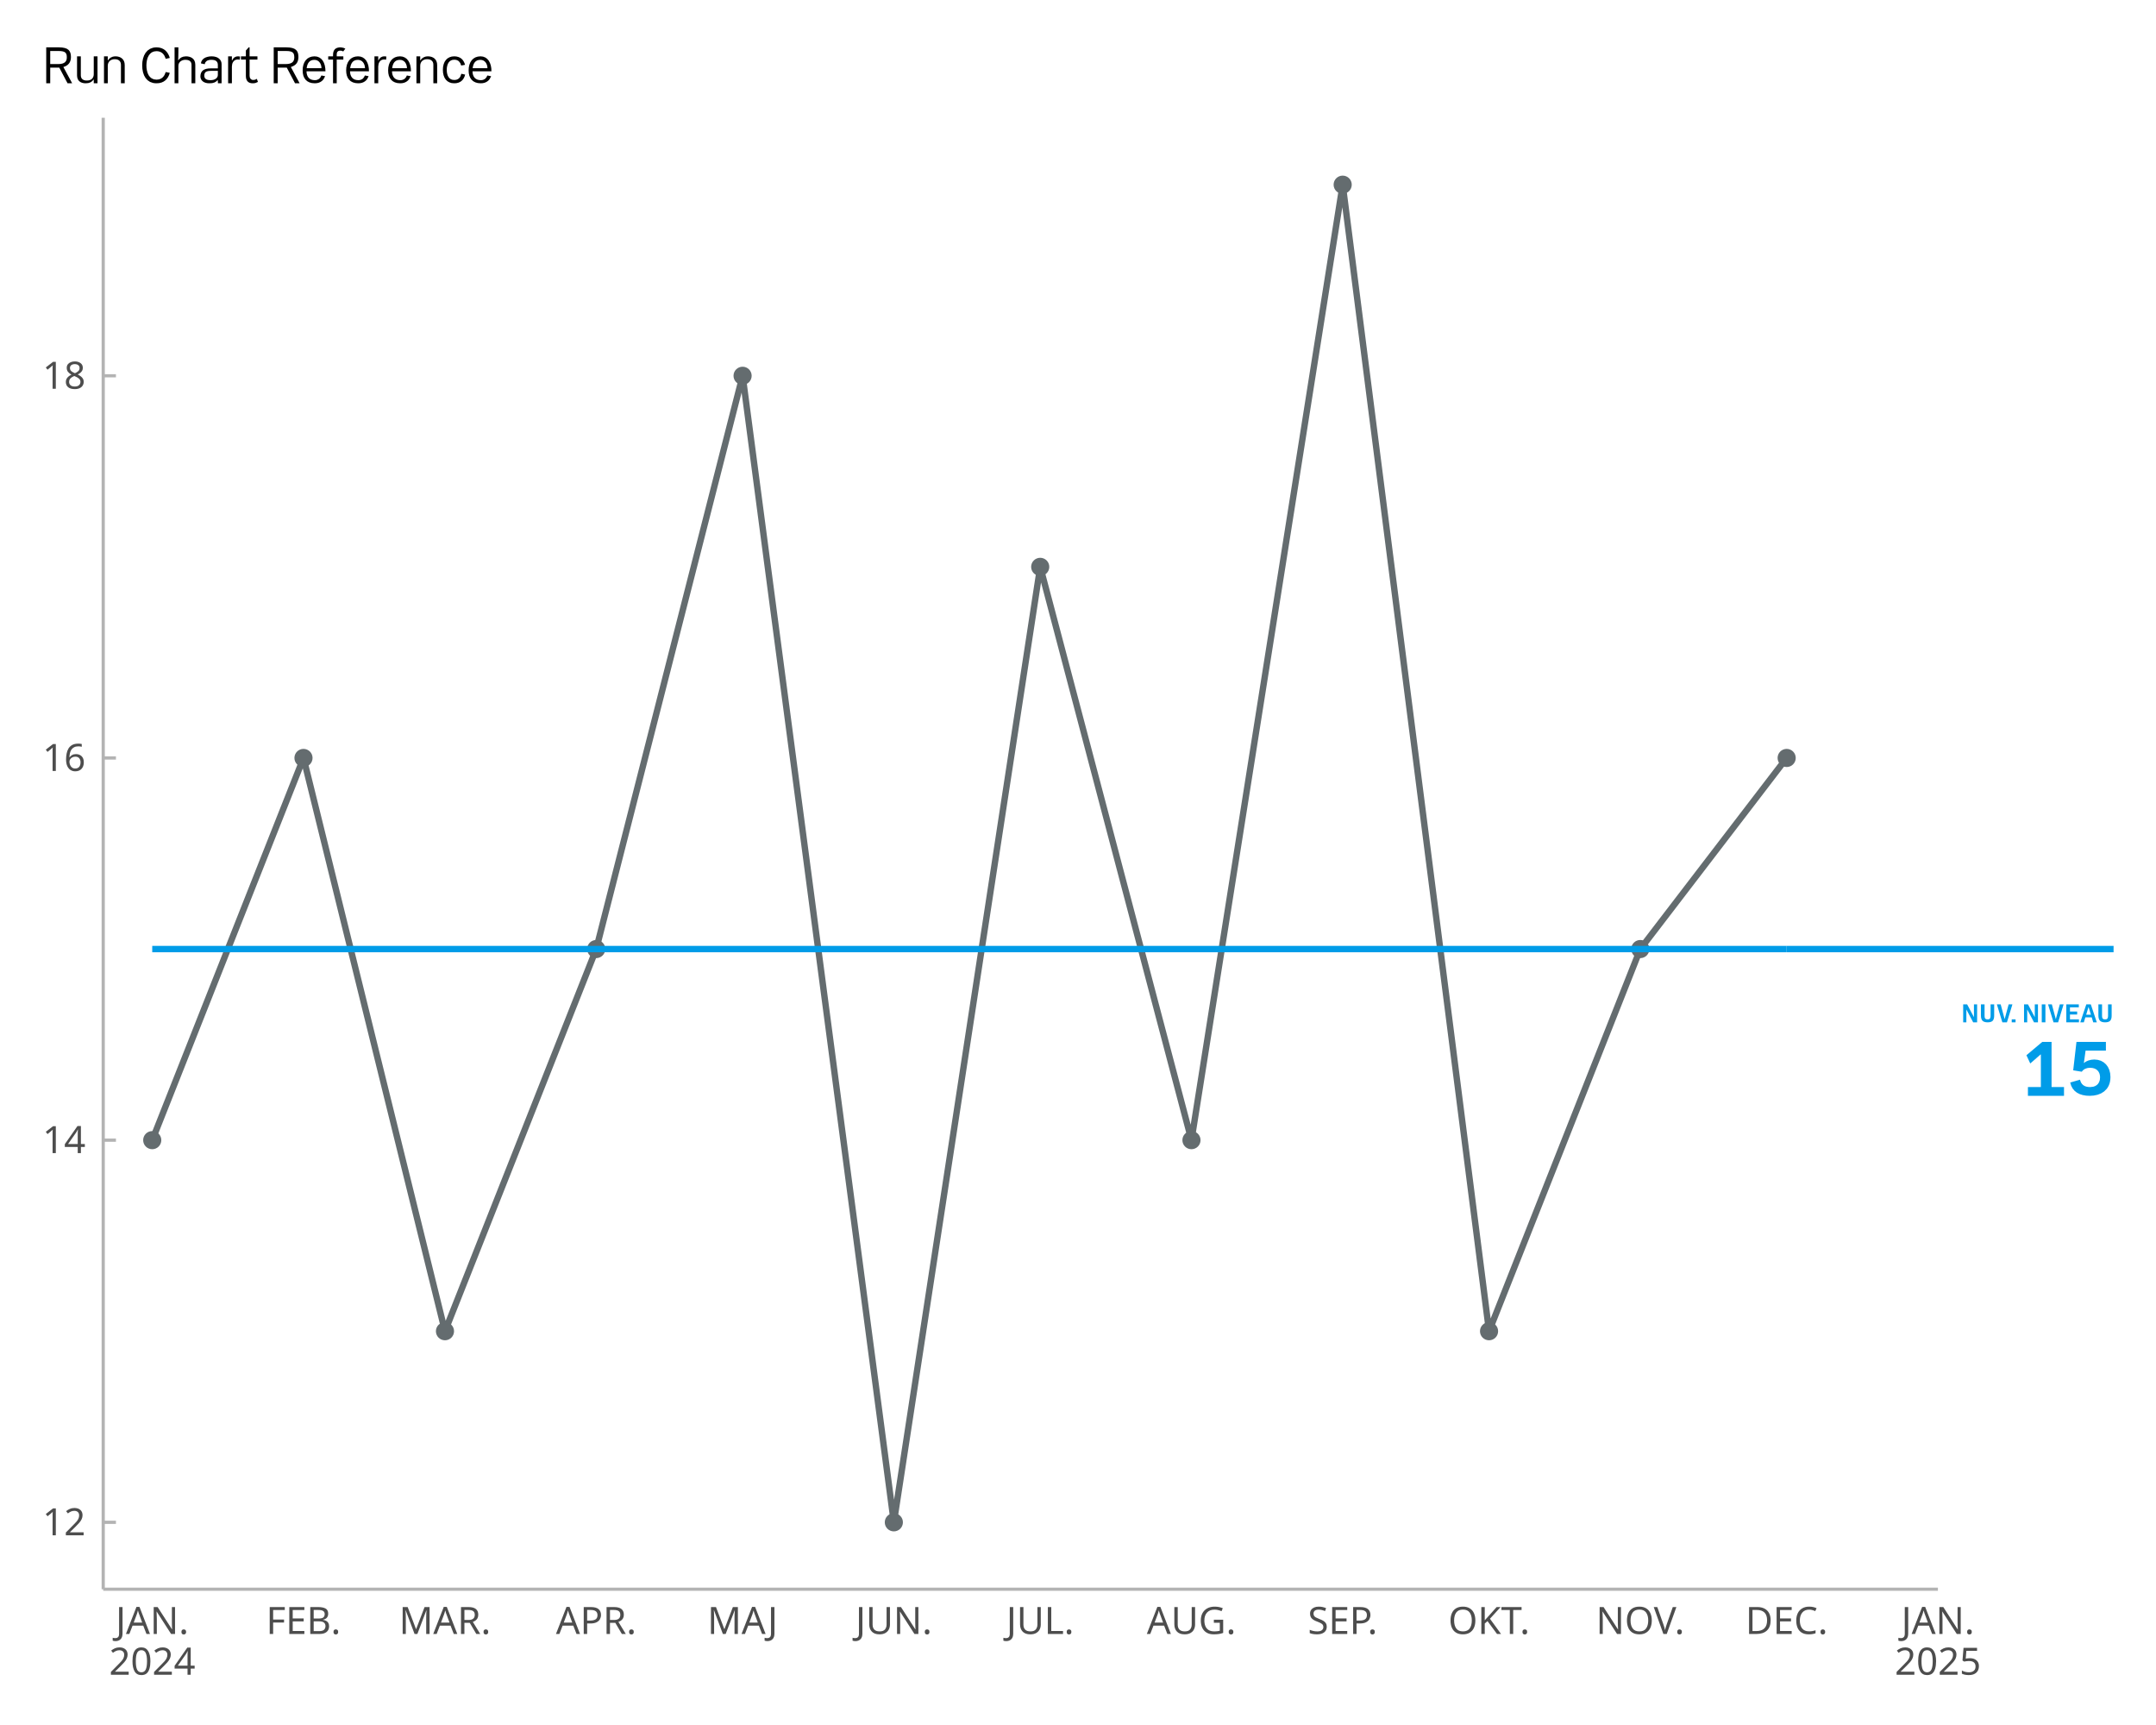
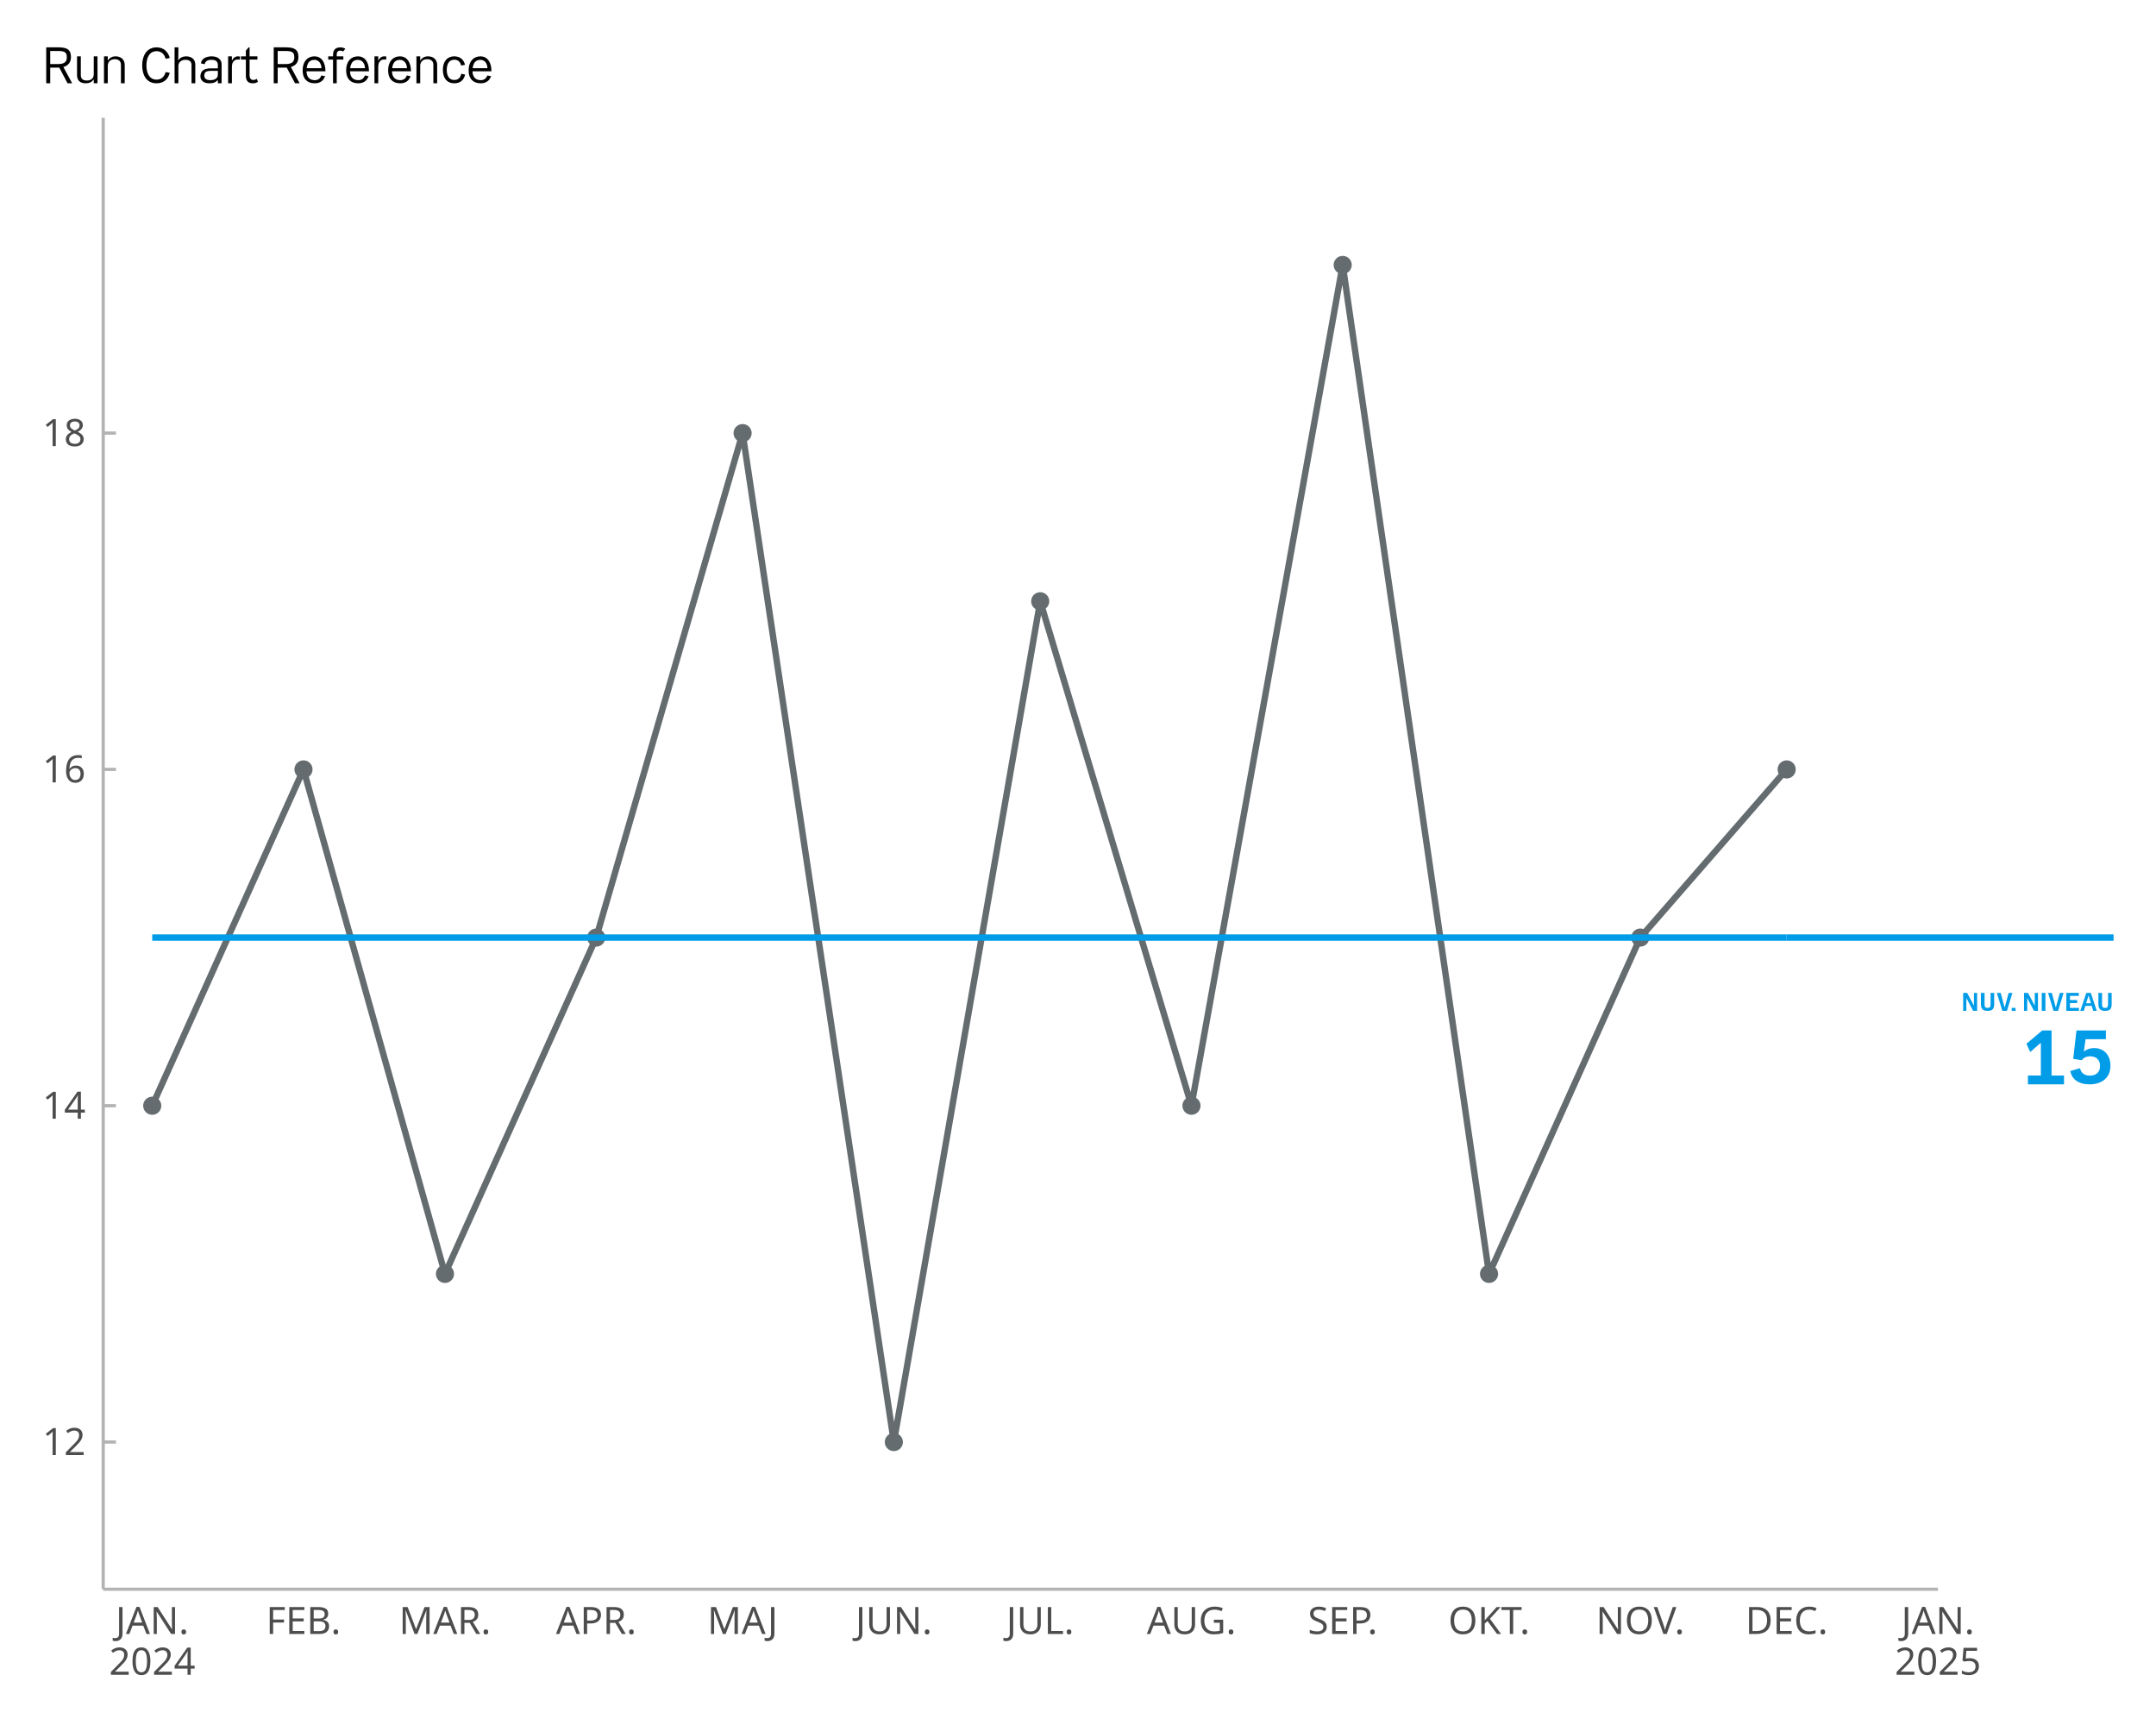
<svg xmlns="http://www.w3.org/2000/svg" class="svglite" data-engine-version="2.0" width="720.00pt" height="576.00pt" viewBox="0 0 720.00 576.00">
  <defs>
    <style type="text/css">
    .svglite line, .svglite polyline, .svglite polygon, .svglite path, .svglite rect, .svglite circle {
      fill: none;
      stroke: #000000;
      stroke-linecap: round;
      stroke-linejoin: round;
      stroke-miterlimit: 10.00;
    }
  </style>
  </defs>
  <rect width="100%" height="100%" style="stroke: none; fill: #FFFFFF;" />
  <defs>
    <clipPath id="cpMC4wMHw3MjAuMDB8MC4wMHw1NzYuMDA=">
      <rect x="0.00" y="0.00" width="720.00" height="576.00" />
    </clipPath>
  </defs>
  <g clip-path="url(#cpMC4wMHw3MjAuMDB8MC4wMHw1NzYuMDA=)">
    <rect x="0.00" y="0.00" width="720.00" height="576.00" style="stroke-width: 1.36; stroke: none; fill: #FFFFFF;" />
  </g>
  <defs>
    <clipPath id="cpMzQuNDd8NzA1LjgzfDM5LjMzfDUzMC42Ng==">
      <rect x="34.47" y="39.33" width="671.36" height="491.32" />
    </clipPath>
  </defs>
  <g clip-path="url(#cpMzQuNDd8NzA1LjgzfDM5LjMzfDUzMC42Ng==)">
    <rect x="34.47" y="39.33" width="671.36" height="491.32" style="stroke-width: 1.36; stroke: none; fill: #FFFFFF;" />
-     <polyline points="50.84,380.71 101.35,253.09 148.60,444.51 199.11,316.90 247.99,125.48 298.50,508.32 347.38,189.28 397.89,380.71 448.39,61.67 497.27,444.51 547.78,316.90 596.66,253.09 " style="stroke-width: 2.13; stroke: #646C6F; stroke-linecap: butt;" />
-     <circle cx="50.84" cy="380.71" r="2.58" style="stroke-width: 0.90; stroke: #646C6F; fill: #646C6F;" />
-     <circle cx="101.35" cy="253.09" r="2.58" style="stroke-width: 0.90; stroke: #646C6F; fill: #646C6F;" />
-     <circle cx="148.60" cy="444.51" r="2.58" style="stroke-width: 0.90; stroke: #646C6F; fill: #646C6F;" />
-     <circle cx="199.11" cy="316.90" r="2.58" style="stroke-width: 0.90; stroke: #646C6F; fill: #646C6F;" />
-     <circle cx="247.99" cy="125.48" r="2.58" style="stroke-width: 0.90; stroke: #646C6F; fill: #646C6F;" />
-     <circle cx="298.50" cy="508.32" r="2.58" style="stroke-width: 0.90; stroke: #646C6F; fill: #646C6F;" />
-     <circle cx="347.38" cy="189.28" r="2.58" style="stroke-width: 0.90; stroke: #646C6F; fill: #646C6F;" />
-     <circle cx="397.89" cy="380.71" r="2.58" style="stroke-width: 0.90; stroke: #646C6F; fill: #646C6F;" />
-     <circle cx="448.39" cy="61.67" r="2.58" style="stroke-width: 0.90; stroke: #646C6F; fill: #646C6F;" />
-     <circle cx="497.27" cy="444.51" r="2.58" style="stroke-width: 0.90; stroke: #646C6F; fill: #646C6F;" />
-     <circle cx="547.78" cy="316.90" r="2.58" style="stroke-width: 0.90; stroke: #646C6F; fill: #646C6F;" />
-     <circle cx="596.66" cy="253.09" r="2.58" style="stroke-width: 0.90; stroke: #646C6F; fill: #646C6F;" />
-     <polyline points="50.84,316.90 101.35,316.90 148.60,316.90 199.11,316.90 247.99,316.90 298.50,316.90 347.38,316.90 397.89,316.90 448.39,316.90 497.27,316.90 547.78,316.90 596.66,316.90 " style="stroke-width: 2.13; stroke: #009CE8; stroke-linecap: butt;" />
-     <polyline points="596.66,316.90 705.83,316.90 " style="stroke-width: 2.13; stroke: #009CE8; stroke-linecap: butt;" />
-     <path d="M 660.26 335.37 L 659.20 335.37 L 659.20 339.65 L 656.93 335.37 L 655.61 335.37 L 655.61 341.37 L 656.67 341.37 L 656.67 337.08 L 658.95 341.37 L 660.26 341.37 Z" style="fill-rule: nonzero; fill: #009CE8; stroke-width: 0.75; stroke: none;" />
-     <path d="M 665.96 335.37 L 664.76 335.37 L 664.76 338.99 L 664.75 339.40 L 664.70 339.73 L 664.53 340.15 L 664.22 340.34 L 663.78 340.38 L 663.31 340.33 L 662.99 340.14 L 662.88 339.97 L 662.80 339.72 L 662.76 339.40 L 662.75 338.99 L 662.75 335.37 L 661.53 335.37 L 661.53 338.99 L 661.56 339.60 L 661.66 340.11 L 661.83 340.52 L 662.07 340.85 L 662.38 341.08 L 662.77 341.24 L 663.23 341.34 L 663.78 341.37 L 664.32 341.34 L 664.78 341.24 L 665.16 341.08 L 665.46 340.85 L 665.69 340.52 L 665.84 340.11 L 665.94 339.60 L 665.96 338.99 Z" style="fill-rule: nonzero; fill: #009CE8; stroke-width: 0.75; stroke: none;" />
-     <path d="M 670.79 335.37 L 669.47 340.26 L 669.44 340.26 L 668.13 335.37 L 666.86 335.37 L 668.69 341.37 L 670.22 341.37 L 672.05 335.37 Z" style="fill-rule: nonzero; fill: #009CE8; stroke-width: 0.75; stroke: none;" />
-     <path d="M 673.10 340.37 L 671.82 340.37 L 671.82 341.37 L 673.10 341.37 Z" style="fill-rule: nonzero; fill: #009CE8; stroke-width: 0.75; stroke: none;" />
-     <path d="M 680.58 335.37 L 679.52 335.37 L 679.52 339.65 L 677.25 335.37 L 675.93 335.37 L 675.93 341.37 L 676.99 341.37 L 676.99 337.08 L 679.27 341.37 L 680.58 341.37 Z" style="fill-rule: nonzero; fill: #009CE8; stroke-width: 0.75; stroke: none;" />
-     <path d="M 683.07 335.37 L 681.85 335.37 L 681.85 341.37 L 683.07 341.37 Z" style="fill-rule: nonzero; fill: #009CE8; stroke-width: 0.75; stroke: none;" />
-     <path d="M 687.88 335.37 L 686.56 340.26 L 686.53 340.26 L 685.22 335.37 L 683.95 335.37 L 685.78 341.37 L 687.31 341.37 L 689.14 335.37 Z" style="fill-rule: nonzero; fill: #009CE8; stroke-width: 0.75; stroke: none;" />
-     <path d="M 694.27 340.38 L 691.27 340.38 L 691.27 338.76 L 693.67 338.76 L 693.67 337.76 L 691.27 337.76 L 691.27 336.37 L 694.22 336.37 L 694.22 335.37 L 690.05 335.37 L 690.05 341.37 L 694.27 341.37 Z" style="fill-rule: nonzero; fill: #009CE8; stroke-width: 0.75; stroke: none;" />
-     <path d="M 698.23 335.37 L 696.73 335.37 L 694.71 341.37 L 695.90 341.37 L 696.40 339.71 L 698.54 339.71 L 699.04 341.37 L 700.23 341.37 ZM 696.68 338.83 L 697.46 336.26 L 697.48 336.26 L 698.28 338.83 Z" style="fill-rule: nonzero; fill: #009CE8; stroke-width: 0.75; stroke: none;" />
-     <path d="M 705.19 335.37 L 703.99 335.37 L 703.99 338.99 L 703.98 339.40 L 703.93 339.73 L 703.76 340.15 L 703.45 340.34 L 703.01 340.38 L 702.54 340.33 L 702.22 340.14 L 702.11 339.97 L 702.03 339.72 L 701.99 339.40 L 701.98 338.99 L 701.98 335.37 L 700.76 335.37 L 700.76 338.99 L 700.79 339.60 L 700.89 340.11 L 701.06 340.52 L 701.30 340.85 L 701.61 341.08 L 702.00 341.24 L 702.46 341.34 L 703.01 341.37 L 703.55 341.34 L 704.01 341.24 L 704.39 341.08 L 704.69 340.85 L 704.92 340.52 L 705.08 340.11 L 705.17 339.60 L 705.19 338.99 Z" style="fill-rule: nonzero; fill: #009CE8; stroke-width: 0.75; stroke: none;" />
-     <path d="M 682.33 365.91 L 685.92 365.91 L 689.28 365.91 L 689.28 362.97 L 685.12 362.97 L 685.12 347.91 L 682.01 347.91 L 676.73 352.36 L 678.01 355.11 L 681.44 352.11 L 681.55 352.11 L 681.55 362.97 L 677.23 362.97 L 677.23 365.91 Z" style="fill-rule: nonzero; fill: #009CE8; stroke-width: 0.75; stroke: none;" />
-     <path d="M 703.27 350.83 L 703.27 347.91 L 693.44 347.91 L 692.35 357.39 L 692.47 357.41 L 692.80 357.47 L 693.78 357.63 L 694.76 357.79 L 695.09 357.84 L 695.21 357.86 L 695.62 357.37 L 696.20 356.95 L 696.99 356.66 L 697.48 356.58 L 698.04 356.55 L 698.78 356.61 L 699.43 356.78 L 700.00 357.05 L 700.46 357.42 L 700.83 357.88 L 701.10 358.42 L 701.26 359.03 L 701.32 359.71 L 701.24 360.61 L 701.00 361.34 L 700.64 361.91 L 700.19 362.34 L 699.67 362.65 L 699.12 362.85 L 698.01 362.99 L 697.28 362.94 L 696.66 362.82 L 696.13 362.61 L 695.68 362.33 L 695.31 361.97 L 695.01 361.55 L 694.79 361.06 L 694.62 360.52 L 691.35 361.47 L 691.68 362.55 L 692.17 363.47 L 692.81 364.23 L 693.59 364.85 L 694.49 365.32 L 695.52 365.65 L 696.66 365.85 L 697.90 365.91 L 699.22 365.82 L 700.48 365.56 L 701.65 365.10 L 702.69 364.44 L 703.55 363.58 L 703.91 363.06 L 704.22 362.49 L 704.46 361.87 L 704.64 361.18 L 704.75 360.43 L 704.79 359.63 L 704.69 358.37 L 704.40 357.24 L 703.93 356.24 L 703.29 355.39 L 702.51 354.71 L 701.59 354.20 L 700.54 353.89 L 699.38 353.78 L 698.36 353.87 L 697.41 354.11 L 696.59 354.48 L 695.91 354.97 L 696.48 350.83 Z" style="fill-rule: nonzero; fill: #009CE8; stroke-width: 0.75; stroke: none;" />
+     <polyline points="50.84,369.22 101.35,256.92 148.60,425.37 199.11,313.07 247.99,144.62 298.50,481.52 347.38,200.77 397.89,369.22 448.39,88.47 497.27,425.37 547.78,313.07 596.66,256.92 " style="stroke-width: 2.13; stroke: #646C6F; stroke-linecap: butt;" />
+     <circle cx="50.84" cy="369.22" r="2.58" style="stroke-width: 0.90; stroke: #646C6F; fill: #646C6F;" />
+     <circle cx="101.35" cy="256.92" r="2.58" style="stroke-width: 0.90; stroke: #646C6F; fill: #646C6F;" />
+     <circle cx="148.60" cy="425.37" r="2.58" style="stroke-width: 0.90; stroke: #646C6F; fill: #646C6F;" />
+     <circle cx="199.11" cy="313.07" r="2.58" style="stroke-width: 0.90; stroke: #646C6F; fill: #646C6F;" />
+     <circle cx="247.99" cy="144.62" r="2.58" style="stroke-width: 0.90; stroke: #646C6F; fill: #646C6F;" />
+     <circle cx="298.50" cy="481.52" r="2.58" style="stroke-width: 0.90; stroke: #646C6F; fill: #646C6F;" />
+     <circle cx="347.38" cy="200.77" r="2.58" style="stroke-width: 0.90; stroke: #646C6F; fill: #646C6F;" />
+     <circle cx="397.89" cy="369.22" r="2.58" style="stroke-width: 0.90; stroke: #646C6F; fill: #646C6F;" />
+     <circle cx="448.39" cy="88.47" r="2.58" style="stroke-width: 0.90; stroke: #646C6F; fill: #646C6F;" />
+     <circle cx="497.27" cy="425.37" r="2.58" style="stroke-width: 0.90; stroke: #646C6F; fill: #646C6F;" />
+     <circle cx="547.78" cy="313.07" r="2.58" style="stroke-width: 0.90; stroke: #646C6F; fill: #646C6F;" />
+     <circle cx="596.66" cy="256.92" r="2.58" style="stroke-width: 0.90; stroke: #646C6F; fill: #646C6F;" />
+     <polyline points="50.84,313.07 101.35,313.07 148.60,313.07 199.11,313.07 247.99,313.07 298.50,313.07 347.38,313.07 397.89,313.07 448.39,313.07 497.27,313.07 547.78,313.07 596.66,313.07 " style="stroke-width: 2.13; stroke: #009CE8; stroke-linecap: butt;" />
+     <polyline points="596.66,313.07 705.83,313.07 " style="stroke-width: 2.13; stroke: #009CE8; stroke-linecap: butt;" />
+     <path d="M 660.26 331.54 L 659.20 331.54 L 659.20 335.82 L 656.93 331.54 L 655.61 331.54 L 655.61 337.54 L 656.67 337.54 L 656.67 333.26 L 658.95 337.54 L 660.26 337.54 Z" style="fill-rule: nonzero; fill: #009CE8; stroke-width: 0.75; stroke: none;" />
+     <path d="M 665.96 331.54 L 664.76 331.54 L 664.76 335.16 L 664.75 335.58 L 664.70 335.90 L 664.53 336.32 L 664.22 336.51 L 663.78 336.55 L 663.31 336.51 L 662.99 336.31 L 662.88 336.14 L 662.80 335.89 L 662.76 335.57 L 662.75 335.16 L 662.75 331.54 L 661.53 331.54 L 661.53 335.16 L 661.56 335.78 L 661.66 336.28 L 661.83 336.70 L 662.07 337.02 L 662.38 337.25 L 662.77 337.42 L 663.23 337.51 L 663.78 337.54 L 664.32 337.51 L 664.78 337.42 L 665.16 337.25 L 665.46 337.02 L 665.69 336.70 L 665.84 336.28 L 665.94 335.78 L 665.96 335.16 Z" style="fill-rule: nonzero; fill: #009CE8; stroke-width: 0.75; stroke: none;" />
+     <path d="M 670.79 331.54 L 669.47 336.43 L 669.44 336.43 L 668.13 331.54 L 666.86 331.54 L 668.69 337.54 L 670.22 337.54 L 672.05 331.54 Z" style="fill-rule: nonzero; fill: #009CE8; stroke-width: 0.75; stroke: none;" />
+     <path d="M 673.10 336.54 L 671.82 336.54 L 671.82 337.54 L 673.10 337.54 Z" style="fill-rule: nonzero; fill: #009CE8; stroke-width: 0.75; stroke: none;" />
+     <path d="M 680.58 331.54 L 679.52 331.54 L 679.52 335.82 L 677.25 331.54 L 675.93 331.54 L 675.93 337.54 L 676.99 337.54 L 676.99 333.26 L 679.27 337.54 L 680.58 337.54 Z" style="fill-rule: nonzero; fill: #009CE8; stroke-width: 0.75; stroke: none;" />
+     <path d="M 683.07 331.54 L 681.85 331.54 L 681.85 337.54 L 683.07 337.54 Z" style="fill-rule: nonzero; fill: #009CE8; stroke-width: 0.75; stroke: none;" />
+     <path d="M 687.88 331.54 L 686.56 336.43 L 686.53 336.43 L 685.22 331.54 L 683.95 331.54 L 685.78 337.54 L 687.31 337.54 L 689.14 331.54 Z" style="fill-rule: nonzero; fill: #009CE8; stroke-width: 0.75; stroke: none;" />
+     <path d="M 694.27 336.55 L 691.27 336.55 L 691.27 334.93 L 693.67 334.93 L 693.67 333.93 L 691.27 333.93 L 691.27 332.54 L 694.22 332.54 L 694.22 331.54 L 690.05 331.54 L 690.05 337.54 L 694.27 337.54 Z" style="fill-rule: nonzero; fill: #009CE8; stroke-width: 0.75; stroke: none;" />
+     <path d="M 698.23 331.54 L 696.73 331.54 L 694.71 337.54 L 695.90 337.54 L 696.40 335.88 L 698.54 335.88 L 699.04 337.54 L 700.23 337.54 ZM 696.68 335.01 L 697.46 332.43 L 697.48 332.43 L 698.28 335.01 Z" style="fill-rule: nonzero; fill: #009CE8; stroke-width: 0.75; stroke: none;" />
+     <path d="M 705.19 331.54 L 703.99 331.54 L 703.99 335.16 L 703.98 335.58 L 703.93 335.90 L 703.76 336.32 L 703.45 336.51 L 703.01 336.55 L 702.54 336.51 L 702.22 336.31 L 702.11 336.14 L 702.03 335.89 L 701.99 335.57 L 701.98 335.16 L 701.98 331.54 L 700.76 331.54 L 700.76 335.16 L 700.79 335.78 L 700.89 336.28 L 701.06 336.70 L 701.30 337.02 L 701.61 337.25 L 702.00 337.42 L 702.46 337.51 L 703.01 337.54 L 703.55 337.51 L 704.01 337.42 L 704.39 337.25 L 704.69 337.02 L 704.92 336.70 L 705.08 336.28 L 705.17 335.78 L 705.19 335.16 Z" style="fill-rule: nonzero; fill: #009CE8; stroke-width: 0.75; stroke: none;" />
+     <path d="M 682.33 362.08 L 685.92 362.08 L 689.28 362.08 L 689.28 359.14 L 685.12 359.14 L 685.12 344.08 L 682.01 344.08 L 676.73 348.53 L 678.01 351.28 L 681.44 348.28 L 681.55 348.28 L 681.55 359.14 L 677.23 359.14 L 677.23 362.08 Z" style="fill-rule: nonzero; fill: #009CE8; stroke-width: 0.75; stroke: none;" />
+     <path d="M 703.27 347.00 L 703.27 344.08 L 693.44 344.08 L 692.35 353.56 L 692.47 353.58 L 692.80 353.64 L 693.78 353.80 L 694.76 353.96 L 695.09 354.01 L 695.21 354.03 L 695.62 353.54 L 696.20 353.12 L 696.99 352.83 L 697.48 352.75 L 698.04 352.72 L 698.78 352.78 L 699.43 352.95 L 700.00 353.23 L 700.46 353.60 L 700.83 354.05 L 701.10 354.59 L 701.26 355.20 L 701.32 355.88 L 701.24 356.78 L 701.00 357.51 L 700.64 358.08 L 700.19 358.51 L 699.67 358.82 L 699.12 359.02 L 698.01 359.16 L 697.28 359.12 L 696.66 358.99 L 696.13 358.78 L 695.68 358.50 L 695.31 358.14 L 695.01 357.72 L 694.79 357.24 L 694.62 356.69 L 691.35 357.64 L 691.68 358.72 L 692.17 359.64 L 692.81 360.41 L 693.59 361.02 L 694.49 361.49 L 695.52 361.82 L 696.66 362.02 L 697.90 362.08 L 699.22 361.99 L 700.48 361.73 L 701.65 361.27 L 702.69 360.62 L 703.55 359.75 L 703.91 359.24 L 704.22 358.67 L 704.46 358.04 L 704.64 357.35 L 704.75 356.61 L 704.79 355.80 L 704.69 354.54 L 704.40 353.41 L 703.93 352.41 L 703.29 351.56 L 702.51 350.88 L 701.59 350.38 L 700.54 350.06 L 699.38 349.96 L 698.36 350.04 L 697.41 350.28 L 696.59 350.65 L 695.91 351.14 L 696.48 347.00 Z" style="fill-rule: nonzero; fill: #009CE8; stroke-width: 0.75; stroke: none;" />
  </g>
  <g clip-path="url(#cpMC4wMHw3MjAuMDB8MC4wMHw1NzYuMDA=)">
    <polyline points="34.47,530.66 34.47,39.33 " style="stroke-width: 1.07; stroke: #B3B3B3; stroke-linecap: butt;" />
-     <text x="14.17" y="512.66" style="font-size: 12.60px; fill: #4D4D4D; font-family: sans;" textLength="14.02px" lengthAdjust="spacingAndGlyphs">12</text>
-     <text x="14.17" y="385.04" style="font-size: 12.60px; fill: #4D4D4D; font-family: sans;" textLength="14.02px" lengthAdjust="spacingAndGlyphs">14</text>
-     <text x="14.17" y="257.43" style="font-size: 12.60px; fill: #4D4D4D; font-family: sans;" textLength="14.02px" lengthAdjust="spacingAndGlyphs">16</text>
-     <text x="14.17" y="129.81" style="font-size: 12.60px; fill: #4D4D4D; font-family: sans;" textLength="14.02px" lengthAdjust="spacingAndGlyphs">18</text>
-     <polyline points="38.72,508.32 34.47,508.32 " style="stroke-width: 1.07; stroke: #B3B3B3; stroke-linecap: butt;" />
-     <polyline points="38.72,380.71 34.47,380.71 " style="stroke-width: 1.07; stroke: #B3B3B3; stroke-linecap: butt;" />
-     <polyline points="38.72,253.09 34.47,253.09 " style="stroke-width: 1.07; stroke: #B3B3B3; stroke-linecap: butt;" />
-     <polyline points="38.72,125.48 34.47,125.48 " style="stroke-width: 1.07; stroke: #B3B3B3; stroke-linecap: butt;" />
+     <text x="14.17" y="485.86" style="font-size: 12.60px; fill: #4D4D4D; font-family: sans;" textLength="14.02px" lengthAdjust="spacingAndGlyphs">12</text>
+     <text x="14.17" y="373.56" style="font-size: 12.60px; fill: #4D4D4D; font-family: sans;" textLength="14.02px" lengthAdjust="spacingAndGlyphs">14</text>
+     <text x="14.17" y="261.26" style="font-size: 12.60px; fill: #4D4D4D; font-family: sans;" textLength="14.02px" lengthAdjust="spacingAndGlyphs">16</text>
+     <text x="14.17" y="148.95" style="font-size: 12.60px; fill: #4D4D4D; font-family: sans;" textLength="14.02px" lengthAdjust="spacingAndGlyphs">18</text>
+     <polyline points="38.72,481.52 34.47,481.52 " style="stroke-width: 1.07; stroke: #B3B3B3; stroke-linecap: butt;" />
+     <polyline points="38.72,369.22 34.47,369.22 " style="stroke-width: 1.07; stroke: #B3B3B3; stroke-linecap: butt;" />
+     <polyline points="38.72,256.92 34.47,256.92 " style="stroke-width: 1.07; stroke: #B3B3B3; stroke-linecap: butt;" />
+     <polyline points="38.72,144.62 34.47,144.62 " style="stroke-width: 1.07; stroke: #B3B3B3; stroke-linecap: butt;" />
    <polyline points="34.47,530.66 647.17,530.66 " style="stroke-width: 1.07; stroke: #B3B3B3; stroke-linecap: butt;" />
    <text x="50.84" y="545.60" text-anchor="middle" style="font-size: 12.60px; fill: #4D4D4D; font-family: sans;" textLength="27.31px" lengthAdjust="spacingAndGlyphs">JAN.</text>
    <text x="50.84" y="559.21" text-anchor="middle" style="font-size: 12.60px; fill: #4D4D4D; font-family: sans;" textLength="28.03px" lengthAdjust="spacingAndGlyphs">2024</text>
    <text x="101.35" y="545.60" text-anchor="middle" style="font-size: 12.60px; fill: #4D4D4D; font-family: sans;" textLength="28.01px" lengthAdjust="spacingAndGlyphs">FEB.</text>
    <text x="148.60" y="545.60" text-anchor="middle" style="font-size: 12.60px; fill: #4D4D4D; font-family: sans;" textLength="31.51px" lengthAdjust="spacingAndGlyphs">MAR.</text>
    <text x="199.11" y="545.60" text-anchor="middle" style="font-size: 12.60px; fill: #4D4D4D; font-family: sans;" textLength="29.42px" lengthAdjust="spacingAndGlyphs">APR.</text>
    <text x="247.99" y="545.60" text-anchor="middle" style="font-size: 12.60px; fill: #4D4D4D; font-family: sans;" textLength="25.21px" lengthAdjust="spacingAndGlyphs">MAJ</text>
    <text x="298.50" y="545.60" text-anchor="middle" style="font-size: 12.60px; fill: #4D4D4D; font-family: sans;" textLength="28.01px" lengthAdjust="spacingAndGlyphs">JUN.</text>
    <text x="347.38" y="545.60" text-anchor="middle" style="font-size: 12.60px; fill: #4D4D4D; font-family: sans;" textLength="25.92px" lengthAdjust="spacingAndGlyphs">JUL.</text>
    <text x="397.89" y="545.60" text-anchor="middle" style="font-size: 12.60px; fill: #4D4D4D; font-family: sans;" textLength="30.81px" lengthAdjust="spacingAndGlyphs">AUG.</text>
    <text x="448.39" y="545.60" text-anchor="middle" style="font-size: 12.60px; fill: #4D4D4D; font-family: sans;" textLength="28.72px" lengthAdjust="spacingAndGlyphs">SEP.</text>
    <text x="497.27" y="545.60" text-anchor="middle" style="font-size: 12.60px; fill: #4D4D4D; font-family: sans;" textLength="29.41px" lengthAdjust="spacingAndGlyphs">OKT.</text>
    <text x="547.78" y="545.60" text-anchor="middle" style="font-size: 12.60px; fill: #4D4D4D; font-family: sans;" textLength="30.81px" lengthAdjust="spacingAndGlyphs">NOV.</text>
    <text x="596.66" y="545.60" text-anchor="middle" style="font-size: 12.60px; fill: #4D4D4D; font-family: sans;" textLength="30.11px" lengthAdjust="spacingAndGlyphs">DEC.</text>
    <text x="647.17" y="545.60" text-anchor="middle" style="font-size: 12.60px; fill: #4D4D4D; font-family: sans;" textLength="27.31px" lengthAdjust="spacingAndGlyphs">JAN.</text>
    <text x="647.17" y="559.21" text-anchor="middle" style="font-size: 12.60px; fill: #4D4D4D; font-family: sans;" textLength="28.03px" lengthAdjust="spacingAndGlyphs">2025</text>
    <path d="M 21.16 22.38 L 21.74 22.16 L 22.25 21.90 L 22.68 21.58 L 23.04 21.20 L 23.32 20.76 L 23.52 20.26 L 23.65 19.69 L 23.69 19.05 L 23.65 18.32 L 23.51 17.67 L 23.26 17.12 L 22.88 16.66 L 22.35 16.29 L 21.65 16.03 L 20.77 15.87 L 19.69 15.81 L 15.44 15.81 L 15.44 27.81 L 16.77 27.81 L 16.77 22.58 L 19.80 22.58 L 22.56 27.81 L 24.10 27.81 ZM 22.28 19.65 L 22.17 20.09 L 21.97 20.47 L 21.69 20.79 L 21.31 21.04 L 20.82 21.23 L 20.23 21.35 L 19.52 21.39 L 16.77 21.39 L 16.77 17.03 L 19.56 17.03 L 20.32 17.06 L 20.93 17.15 L 21.41 17.30 L 21.77 17.52 L 22.03 17.81 L 22.20 18.18 L 22.29 18.63 L 22.31 19.17 Z" style="fill-rule: nonzero; fill: #000000; stroke-width: 0.75; stroke: none;" />
    <path d="M 32.56 18.81 L 31.31 18.81 L 31.31 24.78 L 31.27 25.23 L 31.16 25.64 L 30.98 26.00 L 30.73 26.31 L 30.41 26.55 L 30.01 26.74 L 29.55 26.85 L 29.01 26.89 L 28.56 26.87 L 28.17 26.79 L 27.82 26.65 L 27.53 26.46 L 27.30 26.22 L 27.13 25.92 L 27.03 25.56 L 26.99 25.14 L 26.99 18.81 L 25.73 18.81 L 25.73 25.17 L 25.79 25.83 L 25.96 26.38 L 26.22 26.84 L 26.58 27.20 L 27.01 27.48 L 27.51 27.67 L 28.07 27.78 L 28.66 27.81 L 29.49 27.73 L 30.19 27.50 L 30.77 27.11 L 31.23 26.58 L 31.31 26.58 L 31.31 27.81 L 32.56 27.81 Z" style="fill-rule: nonzero; fill: #000000; stroke-width: 0.75; stroke: none;" />
    <path d="M 41.65 21.74 L 41.59 21.03 L 41.41 20.43 L 41.12 19.93 L 40.74 19.52 L 40.29 19.21 L 39.77 18.99 L 39.20 18.86 L 38.59 18.81 L 38.09 18.85 L 37.65 18.93 L 36.94 19.25 L 36.42 19.68 L 36.06 20.16 L 35.99 20.16 L 35.99 18.81 L 34.73 18.81 L 34.73 27.81 L 35.99 27.81 L 35.99 21.94 L 36.04 21.45 L 36.17 21.02 L 36.38 20.65 L 36.65 20.34 L 37.00 20.09 L 37.39 19.91 L 37.84 19.80 L 38.32 19.77 L 38.79 19.80 L 39.21 19.89 L 39.56 20.05 L 39.85 20.26 L 40.08 20.52 L 40.25 20.84 L 40.35 21.21 L 40.39 21.63 L 40.39 27.81 L 41.65 27.81 Z" style="fill-rule: nonzero; fill: #000000; stroke-width: 0.75; stroke: none;" />
    <path d="M 54.93 25.05 L 54.64 25.49 L 54.30 25.86 L 53.89 26.17 L 53.42 26.40 L 52.87 26.54 L 52.25 26.60 L 51.39 26.49 L 50.67 26.18 L 50.09 25.71 L 49.63 25.10 L 49.30 24.38 L 49.07 23.57 L 48.93 22.71 L 48.89 21.81 L 48.94 20.95 L 49.07 20.10 L 49.30 19.30 L 49.65 18.58 L 50.10 17.97 L 50.68 17.49 L 51.40 17.19 L 52.25 17.08 L 52.87 17.13 L 53.42 17.28 L 53.89 17.51 L 54.30 17.82 L 54.64 18.20 L 54.93 18.64 L 55.35 19.64 L 56.70 19.35 L 56.45 18.61 L 56.11 17.94 L 55.69 17.34 L 55.19 16.82 L 54.60 16.40 L 53.92 16.08 L 53.14 15.88 L 52.25 15.81 L 51.65 15.85 L 51.09 15.94 L 50.10 16.31 L 49.27 16.89 L 48.61 17.64 L 48.11 18.54 L 47.76 19.56 L 47.55 20.66 L 47.49 21.81 L 47.55 23.01 L 47.76 24.14 L 48.11 25.15 L 48.61 26.04 L 49.27 26.78 L 50.09 27.34 L 51.08 27.69 L 51.64 27.78 L 52.25 27.81 L 53.15 27.75 L 53.93 27.56 L 54.62 27.25 L 55.21 26.84 L 55.71 26.33 L 56.12 25.74 L 56.45 25.07 L 56.70 24.33 L 55.35 24.05 Z" style="fill-rule: nonzero; fill: #000000; stroke-width: 0.75; stroke: none;" />
    <path d="M 65.22 21.61 L 65.15 20.91 L 64.96 20.32 L 64.67 19.84 L 64.28 19.46 L 63.81 19.17 L 63.28 18.97 L 62.71 18.85 L 62.11 18.81 L 61.22 18.92 L 60.51 19.20 L 59.96 19.62 L 59.58 20.11 L 59.50 20.11 L 59.55 18.73 L 59.57 17.47 L 59.57 15.81 L 58.30 15.81 L 58.30 27.81 L 59.57 27.81 L 59.57 21.99 L 59.61 21.58 L 59.73 21.20 L 59.93 20.86 L 60.20 20.56 L 60.54 20.32 L 60.94 20.13 L 61.39 20.01 L 61.89 19.97 L 62.36 20.00 L 62.78 20.07 L 63.13 20.20 L 63.42 20.38 L 63.65 20.62 L 63.82 20.91 L 63.92 21.25 L 63.96 21.66 L 63.96 27.81 L 65.22 27.81 Z" style="fill-rule: nonzero; fill: #000000; stroke-width: 0.75; stroke: none;" />
    <path d="M 74.00 27.81 L 74.00 21.42 L 73.95 20.91 L 73.80 20.43 L 73.54 19.99 L 73.18 19.60 L 72.72 19.27 L 72.16 19.03 L 71.49 18.87 L 70.72 18.81 L 69.98 18.85 L 69.31 18.98 L 68.71 19.17 L 68.19 19.44 L 67.77 19.78 L 67.44 20.18 L 67.21 20.64 L 67.10 21.16 L 68.35 21.44 L 68.58 20.81 L 69.03 20.35 L 69.35 20.18 L 69.71 20.07 L 70.14 19.99 L 70.61 19.97 L 71.11 20.00 L 71.54 20.07 L 71.91 20.20 L 72.21 20.39 L 72.45 20.63 L 72.62 20.93 L 72.72 21.28 L 72.75 21.70 L 72.75 22.83 L 70.38 22.83 L 69.57 22.87 L 68.86 22.99 L 68.27 23.20 L 67.78 23.50 L 67.41 23.87 L 67.14 24.34 L 66.98 24.89 L 66.92 25.53 L 66.98 26.01 L 67.13 26.44 L 67.38 26.83 L 67.72 27.17 L 68.14 27.44 L 68.64 27.64 L 69.23 27.77 L 69.88 27.81 L 70.86 27.75 L 71.62 27.54 L 72.22 27.19 L 72.72 26.70 L 72.78 27.81 ZM 72.71 25.38 L 72.58 25.72 L 72.37 26.02 L 72.08 26.28 L 71.73 26.48 L 71.32 26.64 L 70.85 26.73 L 70.33 26.77 L 69.84 26.74 L 69.41 26.68 L 69.05 26.56 L 68.75 26.40 L 68.52 26.19 L 68.36 25.93 L 68.25 25.62 L 68.22 25.27 L 68.26 24.82 L 68.37 24.46 L 68.56 24.17 L 68.82 23.96 L 69.16 23.82 L 69.58 23.72 L 70.08 23.67 L 70.66 23.66 L 72.75 23.66 L 72.75 25.00 Z" style="fill-rule: nonzero; fill: #000000; stroke-width: 0.75; stroke: none;" />
    <path d="M 80.16 18.88 L 79.54 18.81 L 79.13 18.84 L 78.77 18.92 L 78.21 19.22 L 77.80 19.66 L 77.51 20.19 L 77.44 20.19 L 77.44 18.81 L 76.18 18.81 L 76.18 27.81 L 77.44 27.81 L 77.44 22.19 L 77.56 21.32 L 77.71 20.93 L 77.93 20.57 L 78.21 20.27 L 78.55 20.04 L 78.96 19.90 L 79.44 19.85 L 80.05 19.92 L 80.05 20.11 Z" style="fill-rule: nonzero; fill: #000000; stroke-width: 0.75; stroke: none;" />
    <path d="M 85.77 26.33 L 85.20 26.62 L 84.64 26.70 L 84.32 26.68 L 84.05 26.60 L 83.64 26.29 L 83.42 25.83 L 83.35 25.24 L 83.35 19.89 L 85.97 19.89 L 85.97 18.81 L 83.35 18.81 L 83.35 15.81 L 83.05 15.81 L 82.11 16.86 L 82.11 18.81 L 80.47 18.81 L 80.47 19.89 L 82.11 19.89 L 82.11 25.38 L 82.15 25.95 L 82.26 26.44 L 82.45 26.86 L 82.70 27.20 L 83.03 27.47 L 83.42 27.66 L 83.89 27.78 L 84.43 27.81 L 84.95 27.78 L 85.40 27.68 L 86.14 27.35 Z" style="fill-rule: nonzero; fill: #000000; stroke-width: 0.75; stroke: none;" />
    <path d="M 97.13 22.38 L 97.70 22.16 L 98.21 21.90 L 98.65 21.58 L 99.01 21.20 L 99.29 20.76 L 99.49 20.26 L 99.61 19.69 L 99.66 19.05 L 99.61 18.32 L 99.48 17.67 L 99.23 17.12 L 98.85 16.66 L 98.32 16.29 L 97.62 16.03 L 96.74 15.87 L 95.66 15.81 L 91.41 15.81 L 91.41 27.81 L 92.73 27.81 L 92.73 22.58 L 95.77 22.58 L 98.53 27.81 L 100.06 27.81 ZM 98.25 19.65 L 98.13 20.09 L 97.94 20.47 L 97.66 20.79 L 97.28 21.04 L 96.79 21.23 L 96.20 21.35 L 95.48 21.39 L 92.73 21.39 L 92.73 17.03 L 95.53 17.03 L 96.29 17.06 L 96.90 17.15 L 97.38 17.30 L 97.74 17.52 L 98.00 17.81 L 98.16 18.18 L 98.25 18.63 L 98.28 19.17 Z" style="fill-rule: nonzero; fill: #000000; stroke-width: 0.75; stroke: none;" />
    <path d="M 105.76 27.77 L 106.36 27.64 L 106.89 27.43 L 107.35 27.15 L 107.75 26.81 L 108.08 26.40 L 108.58 25.45 L 107.33 25.20 L 107.01 25.83 L 106.57 26.33 L 105.94 26.65 L 105.55 26.74 L 105.10 26.77 L 104.47 26.71 L 103.92 26.56 L 103.45 26.31 L 103.07 25.97 L 102.76 25.54 L 102.55 25.04 L 102.41 24.46 L 102.36 23.81 L 108.69 23.81 L 108.63 22.79 L 108.46 21.84 L 108.18 20.99 L 107.78 20.25 L 107.27 19.65 L 106.64 19.20 L 105.90 18.91 L 105.03 18.81 L 104.14 18.90 L 103.35 19.15 L 102.67 19.55 L 102.11 20.10 L 101.66 20.78 L 101.33 21.59 L 101.13 22.51 L 101.07 23.53 L 101.13 24.45 L 101.31 25.28 L 101.62 26.01 L 102.06 26.63 L 102.62 27.13 L 103.31 27.50 L 104.13 27.73 L 105.08 27.81 ZM 102.41 22.77 L 102.51 22.19 L 102.66 21.65 L 102.87 21.18 L 103.14 20.77 L 103.48 20.44 L 103.90 20.19 L 104.40 20.04 L 104.99 19.99 L 105.51 20.04 L 105.98 20.20 L 106.38 20.46 L 106.71 20.80 L 106.98 21.21 L 107.18 21.68 L 107.31 22.20 L 107.36 22.77 Z" style="fill-rule: nonzero; fill: #000000; stroke-width: 0.75; stroke: none;" />
    <path d="M 114.66 15.96 L 113.76 15.81 L 113.22 15.84 L 112.72 15.94 L 112.29 16.11 L 111.92 16.36 L 111.62 16.71 L 111.40 17.15 L 111.26 17.69 L 111.22 18.35 L 111.22 18.81 L 109.61 18.81 L 109.61 19.89 L 111.22 19.89 L 111.22 27.81 L 112.45 27.81 L 112.45 19.89 L 114.66 19.89 L 114.66 18.81 L 112.45 18.81 L 112.45 18.24 L 112.49 17.73 L 112.66 17.31 L 113.03 17.02 L 113.31 16.94 L 113.67 16.91 L 114.20 16.97 L 114.61 17.19 L 115.33 16.24 Z" style="fill-rule: nonzero; fill: #000000; stroke-width: 0.75; stroke: none;" />
    <path d="M 120.29 27.77 L 120.89 27.64 L 121.42 27.43 L 121.88 27.15 L 122.28 26.81 L 122.62 26.40 L 123.11 25.45 L 121.86 25.20 L 121.54 25.83 L 121.10 26.33 L 120.47 26.65 L 120.08 26.74 L 119.63 26.77 L 119.00 26.71 L 118.45 26.56 L 117.98 26.31 L 117.60 25.97 L 117.30 25.54 L 117.08 25.04 L 116.94 24.46 L 116.89 23.81 L 123.22 23.81 L 123.16 22.79 L 123.00 21.84 L 122.71 20.99 L 122.31 20.25 L 121.80 19.65 L 121.17 19.20 L 120.43 18.91 L 119.57 18.81 L 118.67 18.90 L 117.88 19.15 L 117.20 19.55 L 116.64 20.10 L 116.19 20.78 L 115.86 21.59 L 115.66 22.51 L 115.60 23.53 L 115.66 24.45 L 115.84 25.28 L 116.15 26.01 L 116.59 26.63 L 117.15 27.13 L 117.84 27.50 L 118.66 27.73 L 119.61 27.81 ZM 116.94 22.77 L 117.04 22.19 L 117.19 21.65 L 117.40 21.18 L 117.67 20.77 L 118.01 20.44 L 118.43 20.19 L 118.93 20.04 L 119.52 19.99 L 120.04 20.04 L 120.51 20.20 L 120.91 20.46 L 121.24 20.80 L 121.51 21.21 L 121.71 21.68 L 121.84 22.20 L 121.89 22.77 Z" style="fill-rule: nonzero; fill: #000000; stroke-width: 0.75; stroke: none;" />
    <path d="M 129.03 18.88 L 128.41 18.81 L 128.00 18.84 L 127.64 18.92 L 127.08 19.22 L 126.67 19.66 L 126.37 20.19 L 126.31 20.19 L 126.31 18.81 L 125.05 18.81 L 125.05 27.81 L 126.31 27.81 L 126.31 22.19 L 126.43 21.32 L 126.58 20.93 L 126.80 20.57 L 127.07 20.27 L 127.42 20.04 L 127.83 19.90 L 128.31 19.85 L 128.92 19.92 L 128.92 20.11 Z" style="fill-rule: nonzero; fill: #000000; stroke-width: 0.75; stroke: none;" />
    <path d="M 134.31 27.77 L 134.91 27.64 L 135.44 27.43 L 135.90 27.15 L 136.30 26.81 L 136.64 26.40 L 137.13 25.45 L 135.88 25.20 L 135.56 25.83 L 135.12 26.33 L 134.49 26.65 L 134.10 26.74 L 133.65 26.77 L 133.02 26.71 L 132.47 26.56 L 132.01 26.31 L 131.62 25.97 L 131.32 25.54 L 131.10 25.04 L 130.96 24.46 L 130.91 23.81 L 137.24 23.81 L 137.19 22.79 L 137.02 21.84 L 136.73 20.99 L 136.33 20.25 L 135.82 19.65 L 135.19 19.20 L 134.45 18.91 L 133.59 18.81 L 132.69 18.90 L 131.90 19.15 L 131.23 19.55 L 130.66 20.10 L 130.21 20.78 L 129.88 21.59 L 129.68 22.51 L 129.62 23.53 L 129.68 24.45 L 129.86 25.28 L 130.18 26.01 L 130.61 26.63 L 131.17 27.13 L 131.87 27.50 L 132.68 27.73 L 133.63 27.81 ZM 130.96 22.77 L 131.06 22.19 L 131.21 21.65 L 131.42 21.18 L 131.69 20.77 L 132.04 20.44 L 132.45 20.19 L 132.95 20.04 L 133.54 19.99 L 134.07 20.04 L 134.53 20.20 L 134.93 20.46 L 135.27 20.80 L 135.53 21.21 L 135.73 21.68 L 135.86 22.20 L 135.91 22.77 Z" style="fill-rule: nonzero; fill: #000000; stroke-width: 0.75; stroke: none;" />
    <path d="M 145.99 21.74 L 145.93 21.03 L 145.74 20.43 L 145.46 19.93 L 145.08 19.52 L 144.62 19.21 L 144.10 18.99 L 143.53 18.86 L 142.93 18.81 L 142.43 18.85 L 141.99 18.93 L 141.28 19.25 L 140.76 19.68 L 140.40 20.16 L 140.33 20.16 L 140.33 18.81 L 139.07 18.81 L 139.07 27.81 L 140.33 27.81 L 140.33 21.94 L 140.38 21.45 L 140.51 21.02 L 140.71 20.65 L 140.99 20.34 L 141.33 20.09 L 141.73 19.91 L 142.17 19.80 L 142.66 19.77 L 143.13 19.80 L 143.54 19.89 L 143.90 20.05 L 144.19 20.26 L 144.42 20.52 L 144.59 20.84 L 144.69 21.21 L 144.72 21.63 L 144.72 27.81 L 145.99 27.81 Z" style="fill-rule: nonzero; fill: #000000; stroke-width: 0.75; stroke: none;" />
    <path d="M 153.77 25.48 L 153.56 25.84 L 153.29 26.14 L 152.98 26.38 L 152.61 26.56 L 152.18 26.67 L 151.68 26.70 L 151.09 26.64 L 150.58 26.46 L 150.16 26.17 L 149.81 25.77 L 149.54 25.28 L 149.35 24.70 L 149.23 24.04 L 149.19 23.31 L 149.23 22.60 L 149.35 21.96 L 149.54 21.38 L 149.81 20.89 L 150.16 20.49 L 150.58 20.19 L 151.09 20.00 L 151.68 19.94 L 152.15 19.97 L 152.57 20.07 L 152.93 20.24 L 153.24 20.46 L 153.71 21.07 L 154.02 21.88 L 155.30 21.64 L 155.09 21.01 L 154.81 20.45 L 154.46 19.96 L 154.05 19.56 L 153.57 19.24 L 153.01 19.01 L 152.38 18.86 L 151.68 18.81 L 150.84 18.89 L 150.10 19.13 L 149.45 19.50 L 148.91 20.02 L 148.47 20.67 L 148.16 21.44 L 147.96 22.32 L 147.90 23.31 L 147.96 24.32 L 148.16 25.22 L 148.47 25.99 L 148.91 26.63 L 149.45 27.14 L 150.10 27.51 L 150.84 27.74 L 151.68 27.81 L 152.39 27.77 L 153.03 27.62 L 153.60 27.38 L 154.09 27.06 L 154.51 26.64 L 154.85 26.15 L 155.13 25.57 L 155.33 24.91 L 154.07 24.63 Z" style="fill-rule: nonzero; fill: #000000; stroke-width: 0.75; stroke: none;" />
    <path d="M 161.19 27.77 L 161.79 27.64 L 162.32 27.43 L 162.78 27.15 L 163.18 26.81 L 163.52 26.40 L 164.01 25.45 L 162.76 25.20 L 162.44 25.83 L 162.00 26.33 L 161.37 26.65 L 160.98 26.74 L 160.53 26.77 L 159.90 26.71 L 159.35 26.56 L 158.89 26.31 L 158.50 25.97 L 158.20 25.54 L 157.98 25.04 L 157.84 24.46 L 157.79 23.81 L 164.12 23.81 L 164.07 22.79 L 163.90 21.84 L 163.61 20.99 L 163.21 20.25 L 162.70 19.65 L 162.07 19.20 L 161.33 18.91 L 160.47 18.81 L 159.57 18.90 L 158.78 19.15 L 158.11 19.55 L 157.54 20.10 L 157.09 20.78 L 156.76 21.59 L 156.56 22.51 L 156.50 23.53 L 156.56 24.45 L 156.74 25.28 L 157.06 26.01 L 157.49 26.63 L 158.05 27.13 L 158.75 27.50 L 159.56 27.73 L 160.51 27.81 ZM 157.84 22.77 L 157.94 22.19 L 158.09 21.65 L 158.30 21.18 L 158.57 20.77 L 158.92 20.44 L 159.33 20.19 L 159.83 20.04 L 160.42 19.99 L 160.95 20.04 L 161.41 20.20 L 161.81 20.46 L 162.15 20.80 L 162.41 21.21 L 162.61 21.68 L 162.74 22.20 L 162.79 22.77 Z" style="fill-rule: nonzero; fill: #000000; stroke-width: 0.75; stroke: none;" />
  </g>
</svg>
